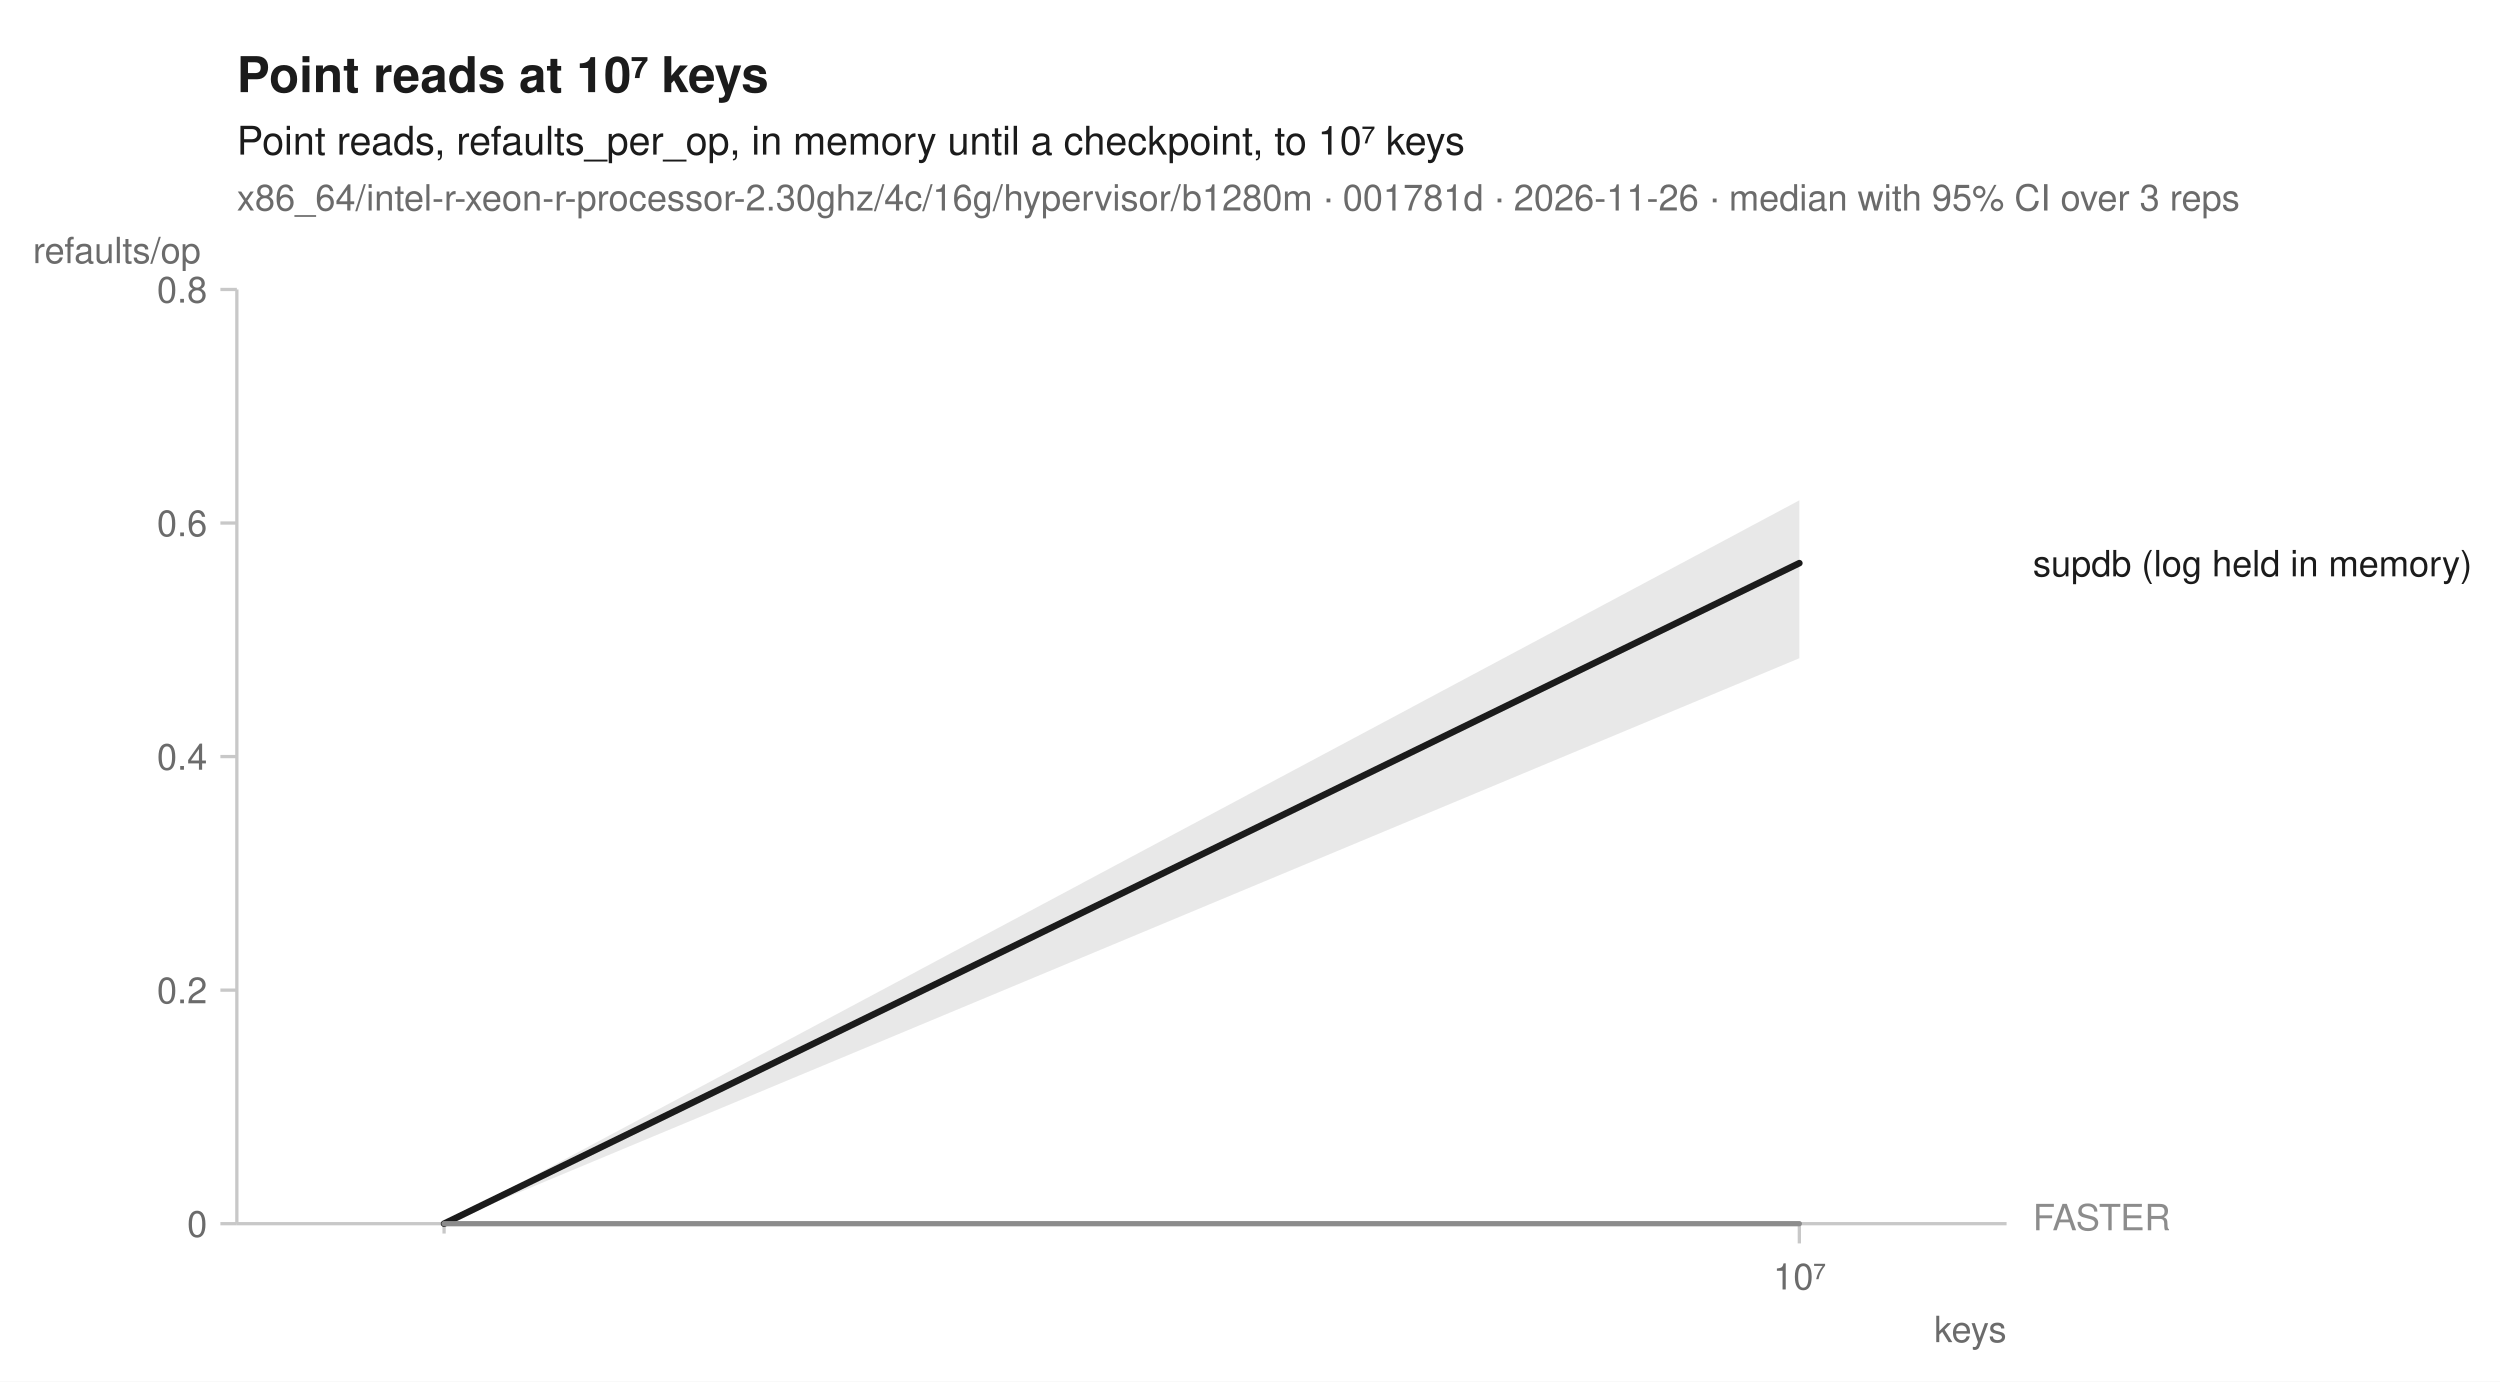
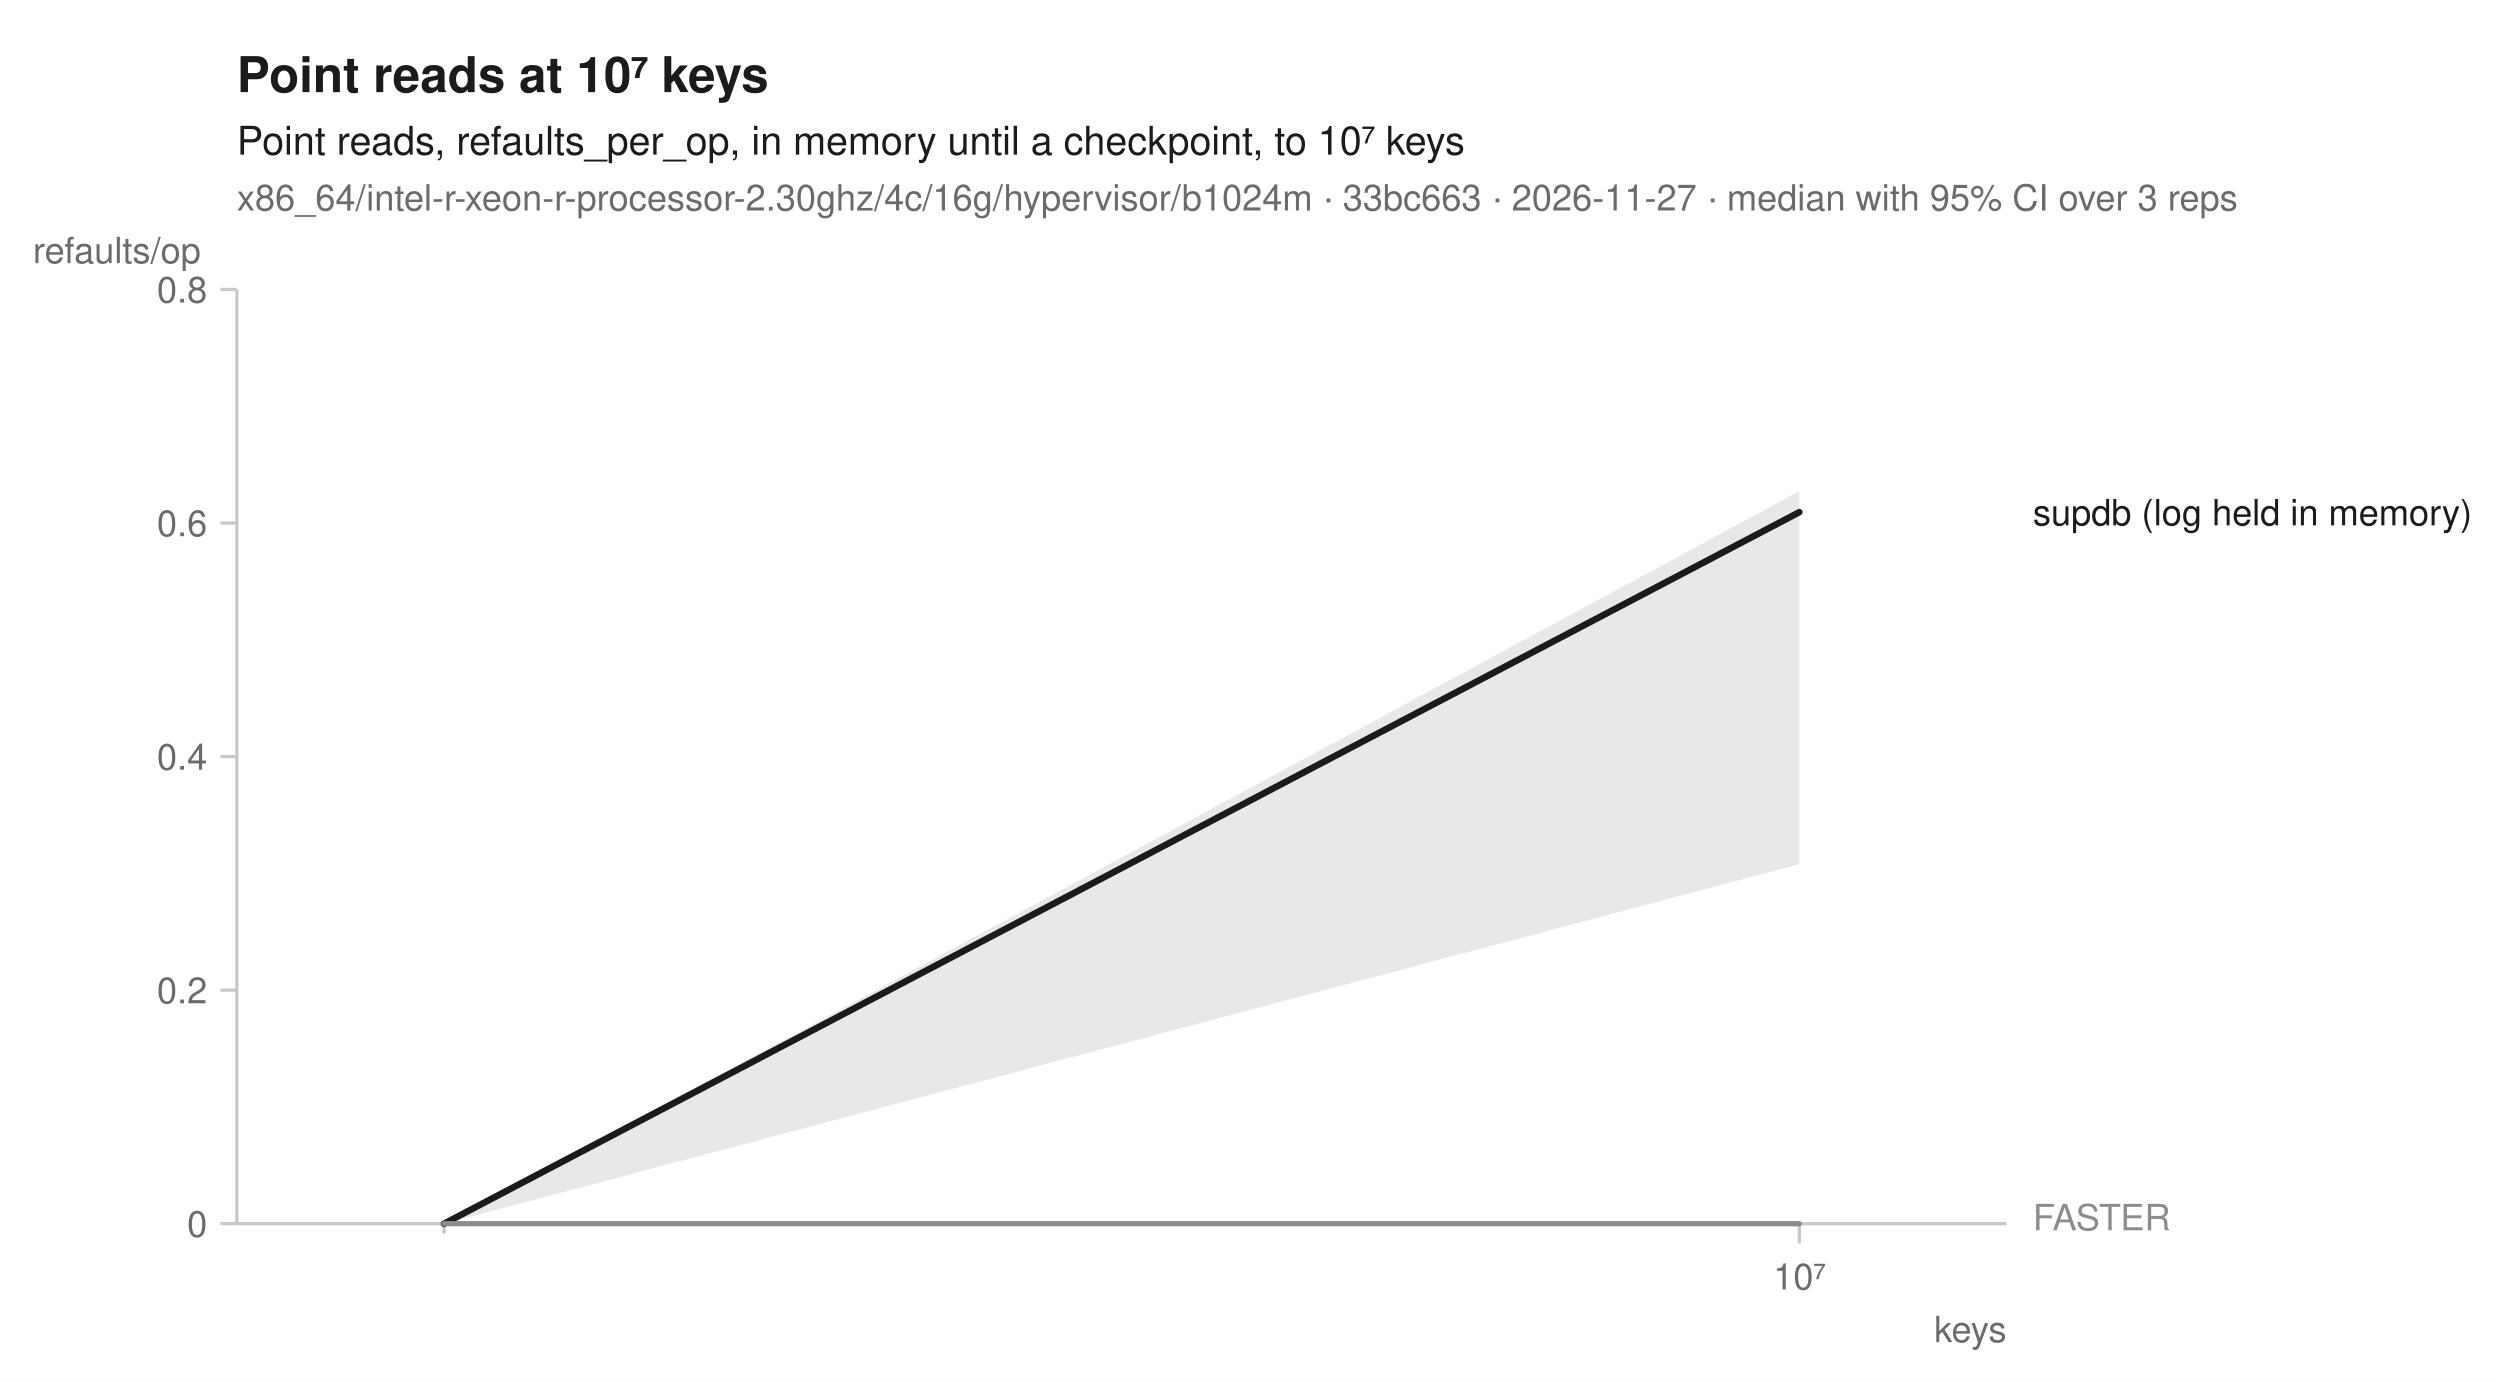
<svg xmlns="http://www.w3.org/2000/svg" width="760" height="420" viewBox="0 0 760 420" font-family="-apple-system, BlinkMacSystemFont, 'Segoe UI', Helvetica, Arial, sans-serif" fill="#1b1b1b">
  <rect width="760" height="420" fill="white" />
  <text x="72" y="28" font-size="15" font-weight="600">Point reads at 10⁷ keys</text>
  <text x="72" y="47" font-size="12">Point reads, refaults_per_op, in memory until a checkpoint, to 10⁷ keys</text>
-   <text x="72" y="64" font-size="11" fill="#6b6b6b">x86_64/intel-r-xeon-r-processor-2.30ghz/4c/16g/hypervisor/b1280m · 001781d · 2026-11-26 · median with 95% CI over 3 reps</text>
+   <text x="72" y="64" font-size="11" fill="#6b6b6b">x86_64/intel-r-xeon-r-processor-2.30ghz/4c/16g/hypervisor/b1024m · 33bc663 · 2026-11-27 · median with 95% CI over 3 reps</text>
  <line x1="72" y1="372" x2="610" y2="372" stroke="#c8c8c8" stroke-width="1" />
  <line x1="72" y1="88" x2="72" y2="372" stroke="#c8c8c8" stroke-width="1" />
  <line x1="135.0" y1="372" x2="135.0" y2="375" stroke="#c8c8c8" stroke-width="1" />
  <line x1="547.0" y1="372" x2="547.0" y2="378" stroke="#c8c8c8" stroke-width="1" />
  <text x="547.0" y="392" font-size="11" text-anchor="middle" fill="#6b6b6b">10⁷</text>
  <text x="610" y="408" font-size="11" text-anchor="end" fill="#6b6b6b">keys</text>
  <line x1="67" y1="372.0" x2="72" y2="372.0" stroke="#c8c8c8" stroke-width="1" />
  <text x="63" y="376.0" font-size="11" text-anchor="end" fill="#6b6b6b">0</text>
  <line x1="67" y1="301.0" x2="72" y2="301.0" stroke="#c8c8c8" stroke-width="1" />
  <text x="63" y="305.0" font-size="11" text-anchor="end" fill="#6b6b6b">0.2</text>
  <line x1="67" y1="230.0" x2="72" y2="230.0" stroke="#c8c8c8" stroke-width="1" />
  <text x="63" y="234.0" font-size="11" text-anchor="end" fill="#6b6b6b">0.4</text>
  <line x1="67" y1="159.0" x2="72" y2="159.0" stroke="#c8c8c8" stroke-width="1" />
  <text x="63" y="163.0" font-size="11" text-anchor="end" fill="#6b6b6b">0.6</text>
  <line x1="67" y1="88.0" x2="72" y2="88.0" stroke="#c8c8c8" stroke-width="1" />
  <text x="63" y="92.0" font-size="11" text-anchor="end" fill="#6b6b6b">0.8</text>
  <text x="10" y="80" font-size="11" text-anchor="start" fill="#6b6b6b">refaults/op</text>
-   <path d="M135.0,372.0 L547.0,152.1 L547.0,200.1 L135.0,372.0 Z" fill="#1b1b1b" fill-opacity="0.10" />
+   <path d="M135.0,372.0 L547.0,149.3 L547.0,262.7 L135.0,372.0 Z" fill="#1b1b1b" fill-opacity="0.10" />
  <path d="M135.0,372.0 L547.0,372.0 L547.0,372.0 L135.0,372.0 Z" fill="#8c8c8c" fill-opacity="0.10" />
-   <path d="M135.0,372.0 L547.0,171.2 " fill="none" stroke="#1b1b1b" stroke-width="2" stroke-linejoin="round" stroke-linecap="round" />
+   <path d="M135.0,372.0 L547.0,155.7 " fill="none" stroke="#1b1b1b" stroke-width="2" stroke-linejoin="round" stroke-linecap="round" />
  <path d="M135.0,372.0 L547.0,372.0 " fill="none" stroke="#8c8c8c" stroke-width="1.6" stroke-linejoin="round" stroke-linecap="round" />
-   <text x="618.0" y="175.2" font-size="11" fill="#1b1b1b">supdb (log held in memory)</text>
+   <text x="618.0" y="159.7" font-size="11" fill="#1b1b1b">supdb (log held in memory)</text>
  <text x="618.0" y="374.0" font-size="11" fill="#8c8c8c">FASTER</text>
</svg>
